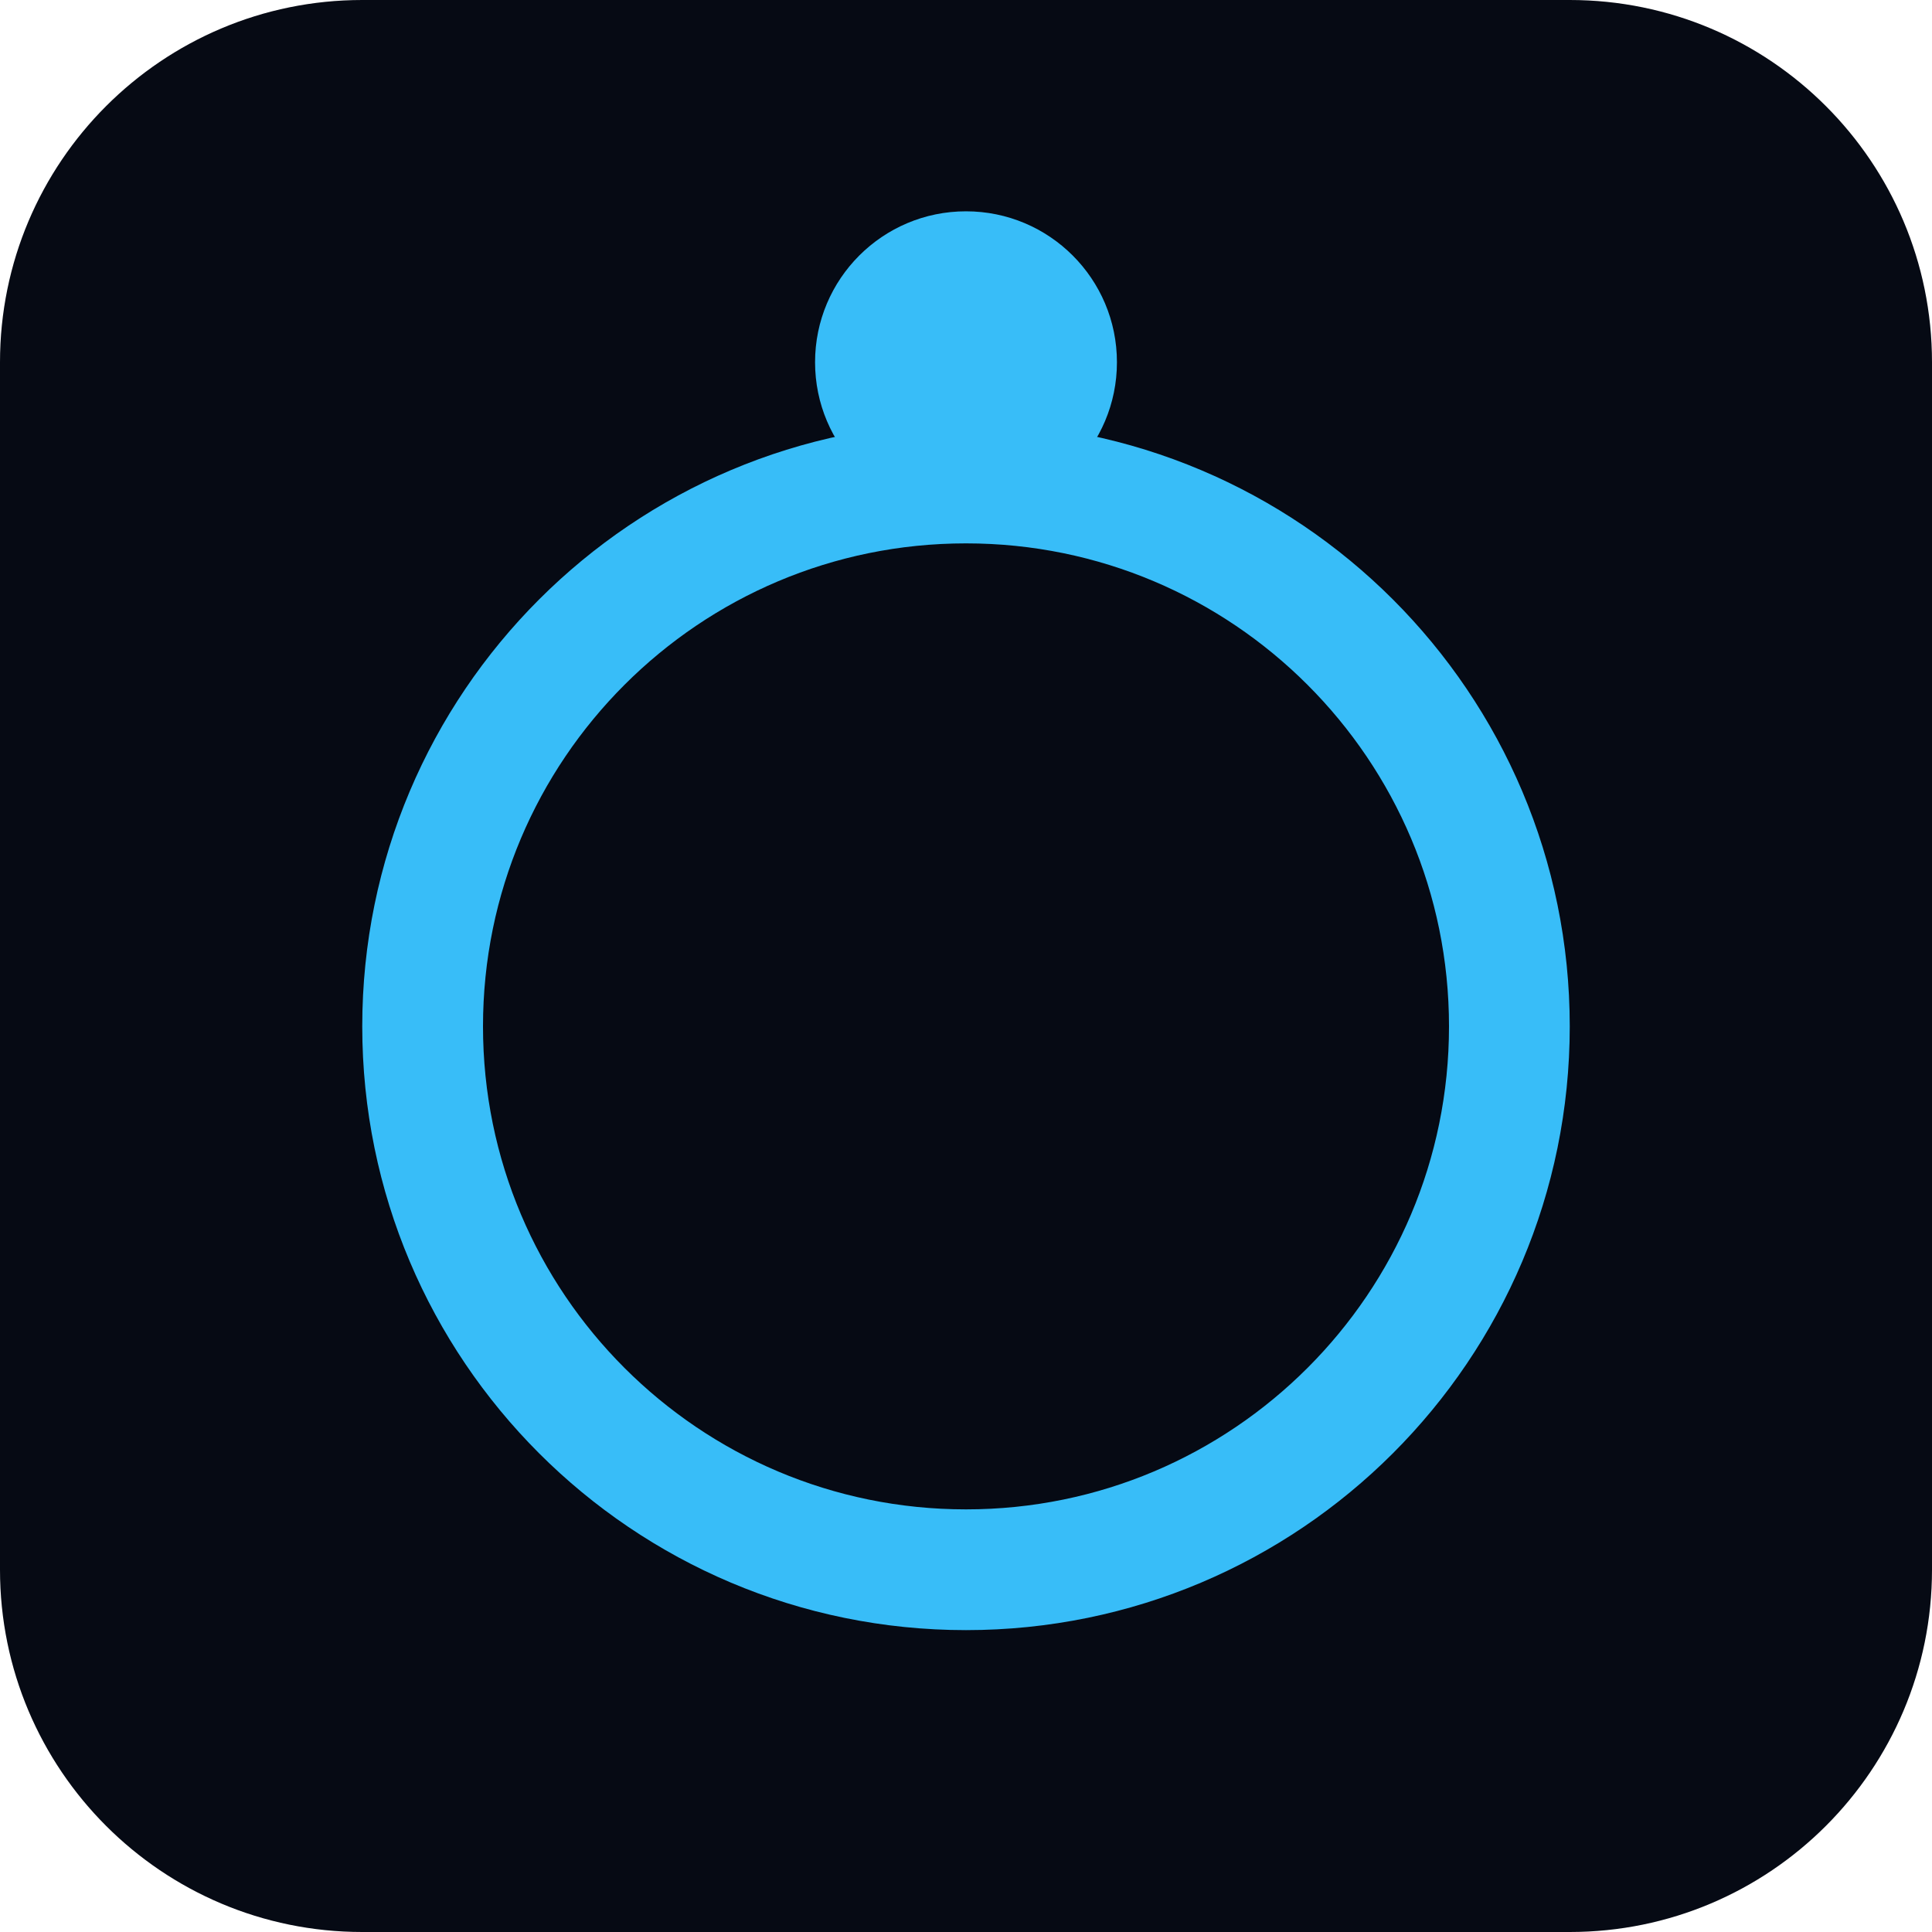
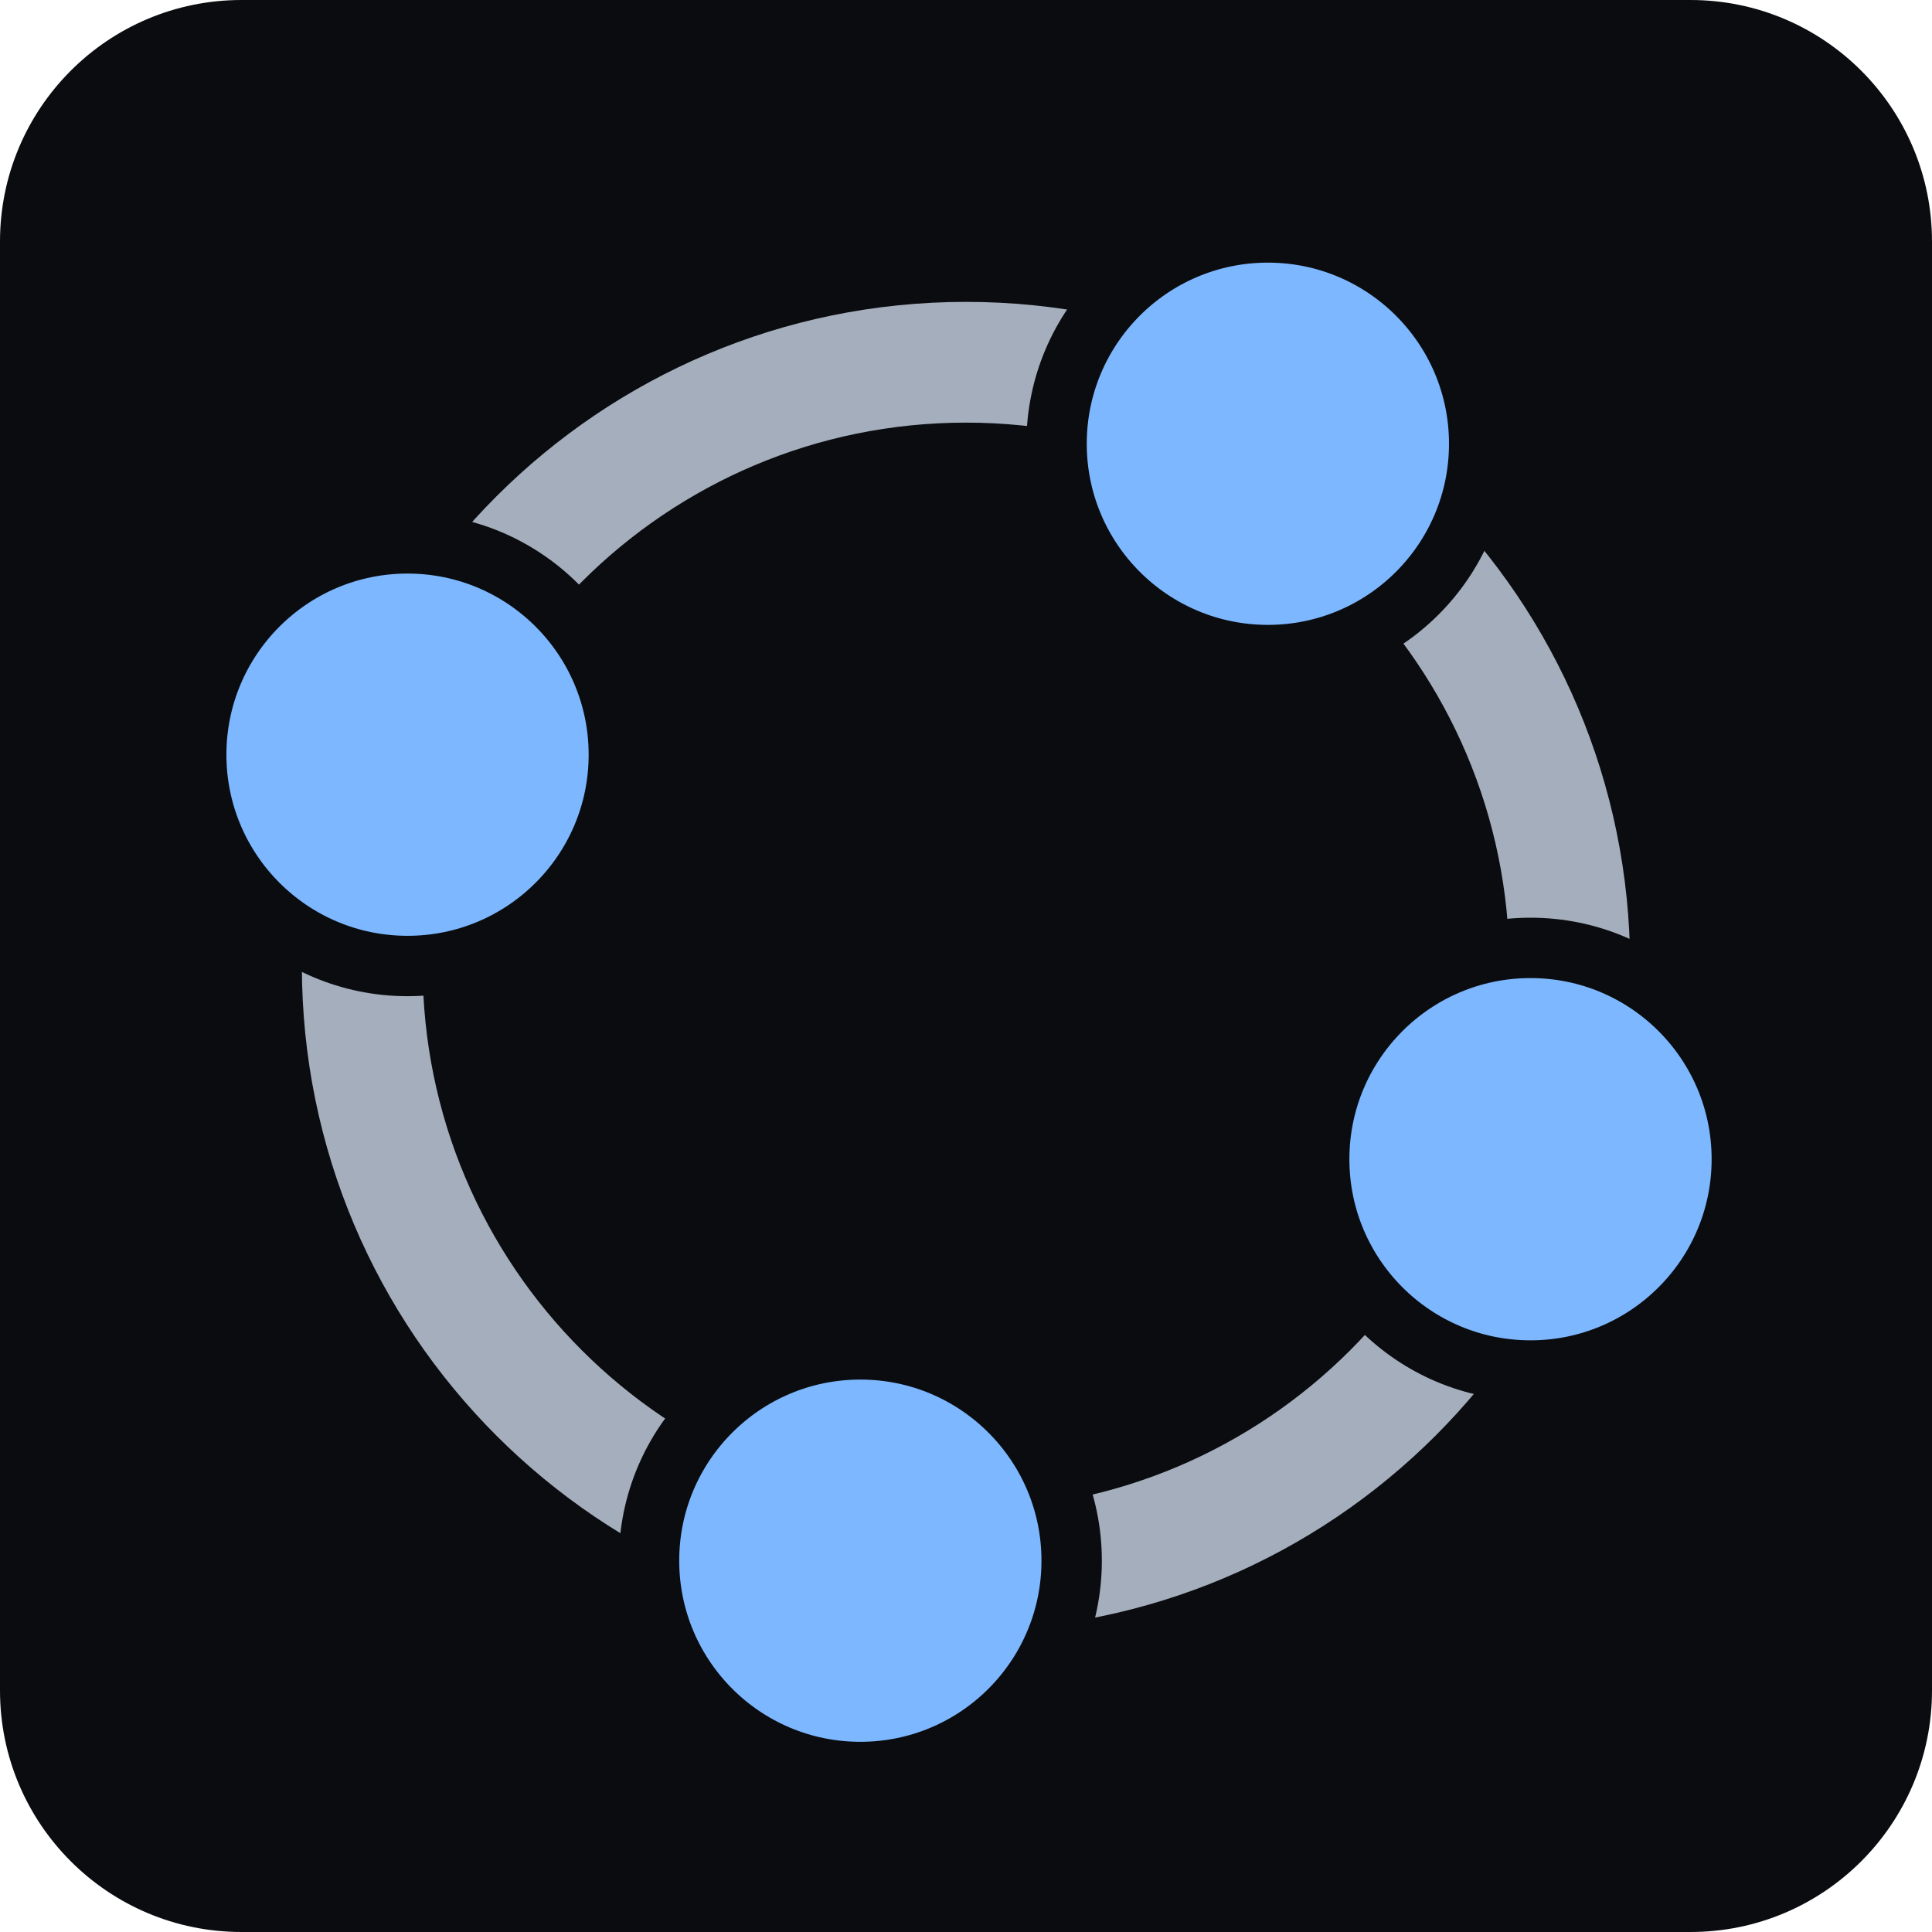
<svg xmlns="http://www.w3.org/2000/svg" viewBox="0 0 64 64">
-   <rect width="64" height="64" rx="12" fill="#060a14" />
-   <circle cx="32" cy="34" r="18" fill="none" stroke="#38bdf8" stroke-width="4" />
-   <circle cx="32" cy="12" r="5" fill="#38bdf8" />
+   <rect width="64" height="64" rx="8" fill="#0a0c0f" />
+   <circle cx="32" cy="32" r="20" fill="none" stroke="#a5aebd" stroke-width="4" />
+   <g fill="#7cb7ff" stroke="#0a0c0f" stroke-width="2">
+     <circle cx="42" cy="14.7" r="7" />
+     <circle cx="50.7" cy="38.4" r="7" />
+     <circle cx="28.5" cy="51.7" r="7" />
+     <circle cx="13.5" cy="25" r="7" />
+   </g>
</svg>
